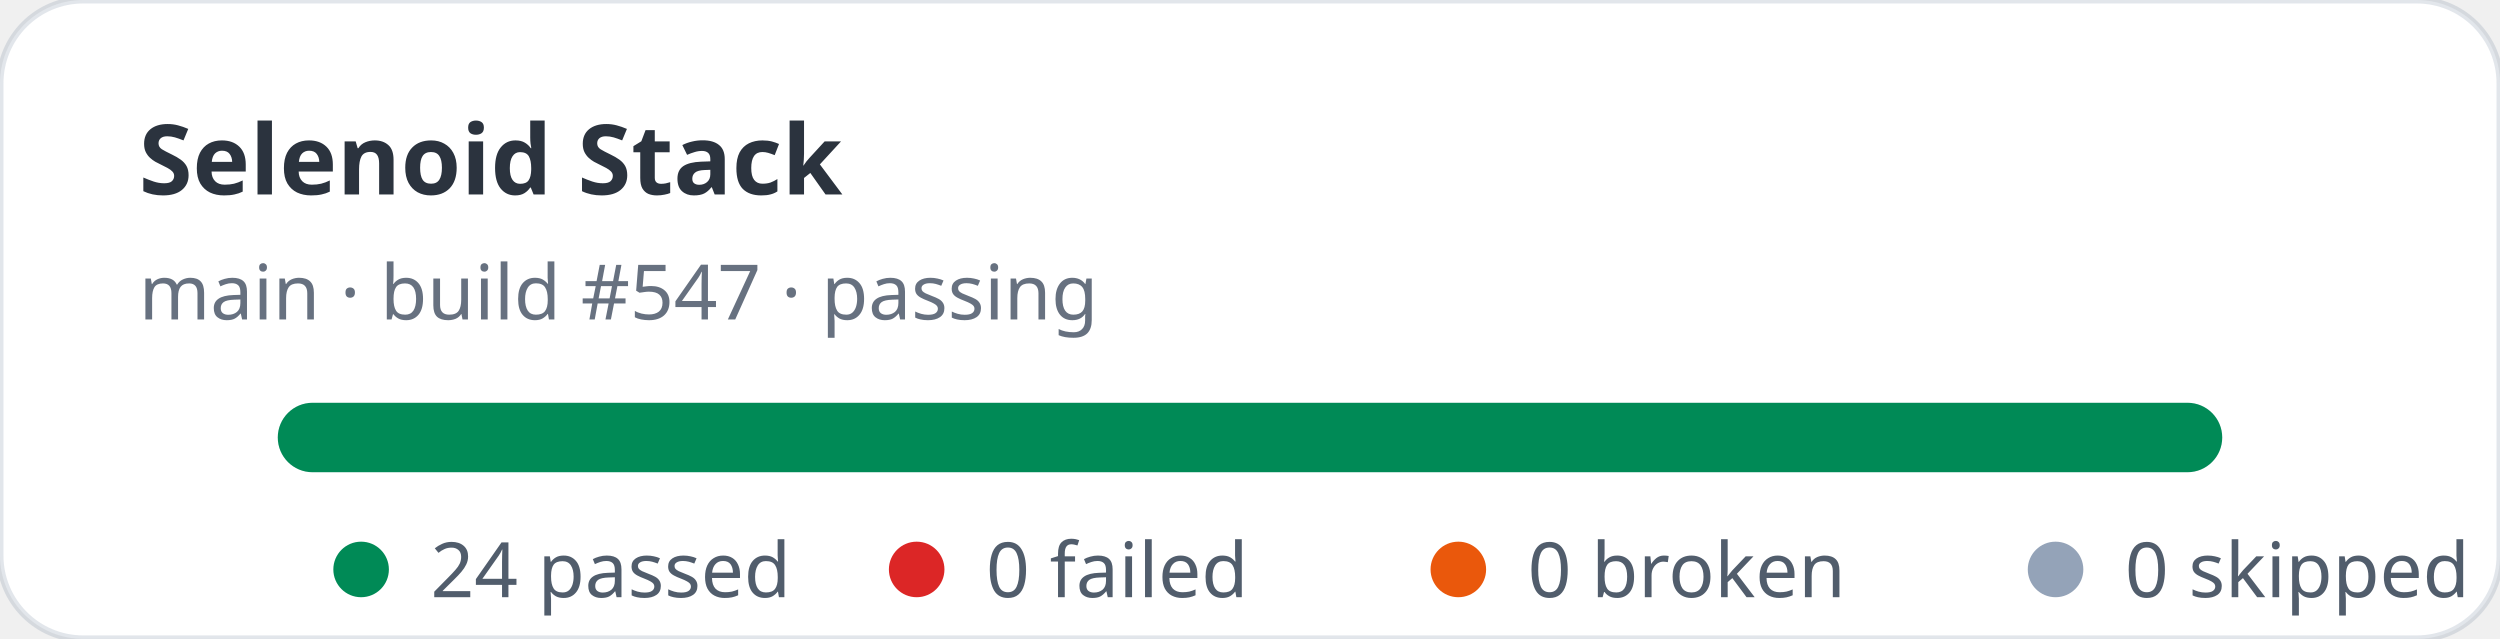
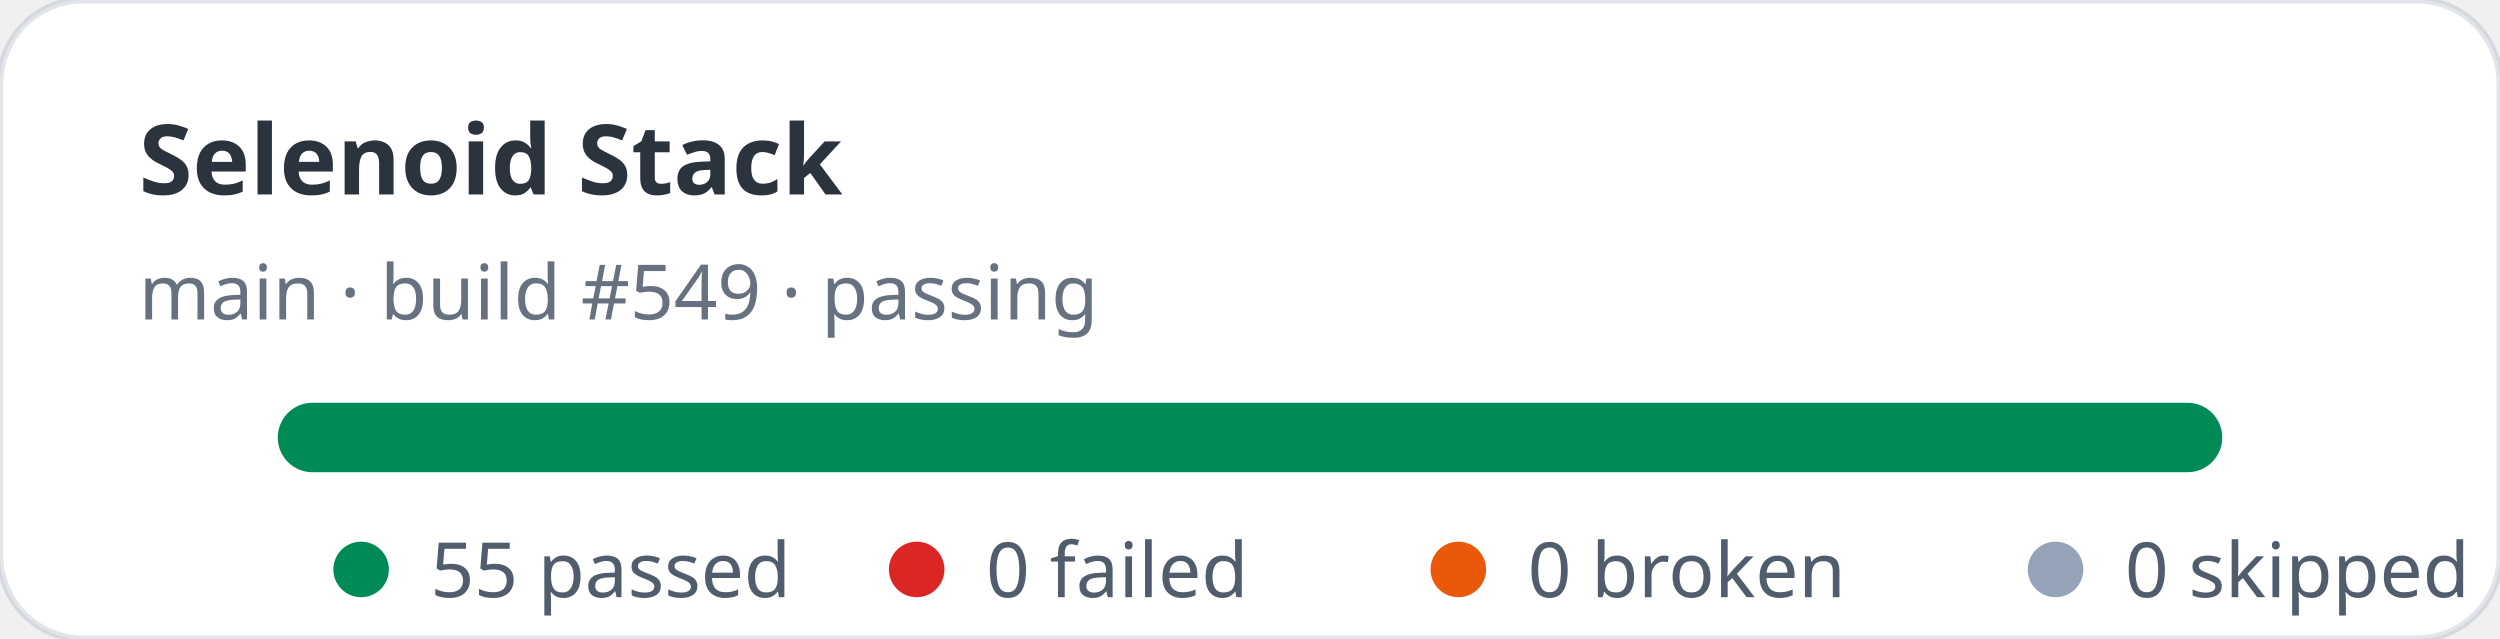
- <svg xmlns="http://www.w3.org/2000/svg" width="360" height="92" viewBox="0 0 360 92" role="img" aria-label="Selenoid Stack stats: 24 passed, 0 failed">
+ <svg xmlns="http://www.w3.org/2000/svg" width="360" height="92" viewBox="0 0 360 92" role="img" aria-label="Selenoid Stack stats: 55 passed, 0 failed">
  <rect width="360" height="92" rx="12" fill="#ffffff" stroke="rgba(11,48,86,0.12)" />
  <text x="20" y="28" fill="rgba(1,10,24,0.83)" font-family="ui-sans-serif,system-ui,sans-serif" font-size="14" font-weight="700">Selenoid Stack</text>
-   <text x="20" y="46" fill="rgba(2,19,44,0.6)" font-family="ui-sans-serif,system-ui,sans-serif" font-size="11">main · build #547 · passing</text>
+   <text x="20" y="46" fill="rgba(2,19,44,0.6)" font-family="ui-sans-serif,system-ui,sans-serif" font-size="11">main · build #549 · passing</text>
  <rect x="40" y="58" width="280" height="10" rx="5" fill="#e2e8f0" />
  <rect x="40" y="58" width="280" height="10" rx="5" fill="#008a56" />
  <g font-family="ui-sans-serif,system-ui,sans-serif" font-size="11" fill="rgba(1,18,40,0.68)">
    <circle cx="52" cy="82" r="4" fill="#008a56" />
-     <text x="62" y="86">24 passed</text>
+     <text x="62" y="86">55 passed</text>
    <circle cx="132" cy="82" r="4" fill="#dc2626" />
    <text x="142" y="86">0 failed</text>
    <circle cx="210" cy="82" r="4" fill="#ea580c" />
    <text x="220" y="86">0 broken</text>
    <circle cx="296" cy="82" r="4" fill="#94a3b8" />
    <text x="306" y="86">0 skipped</text>
  </g>
</svg>
